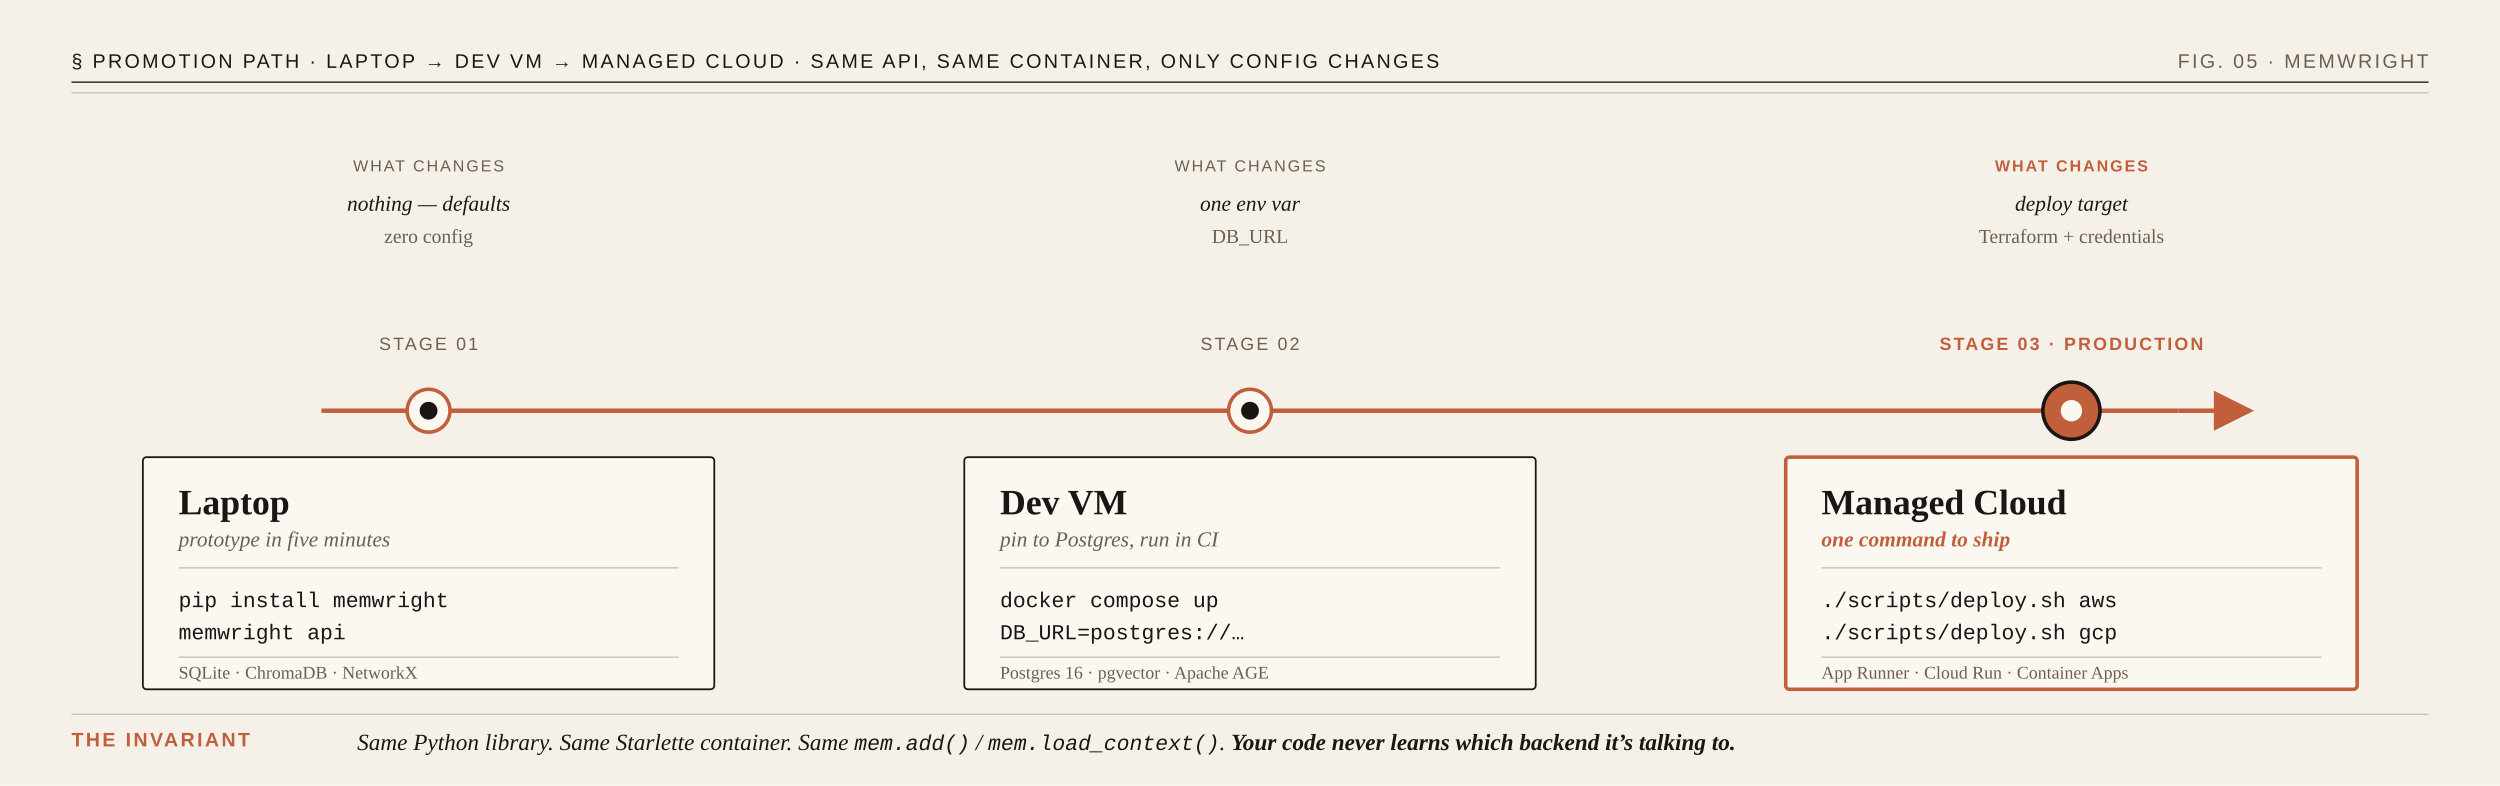
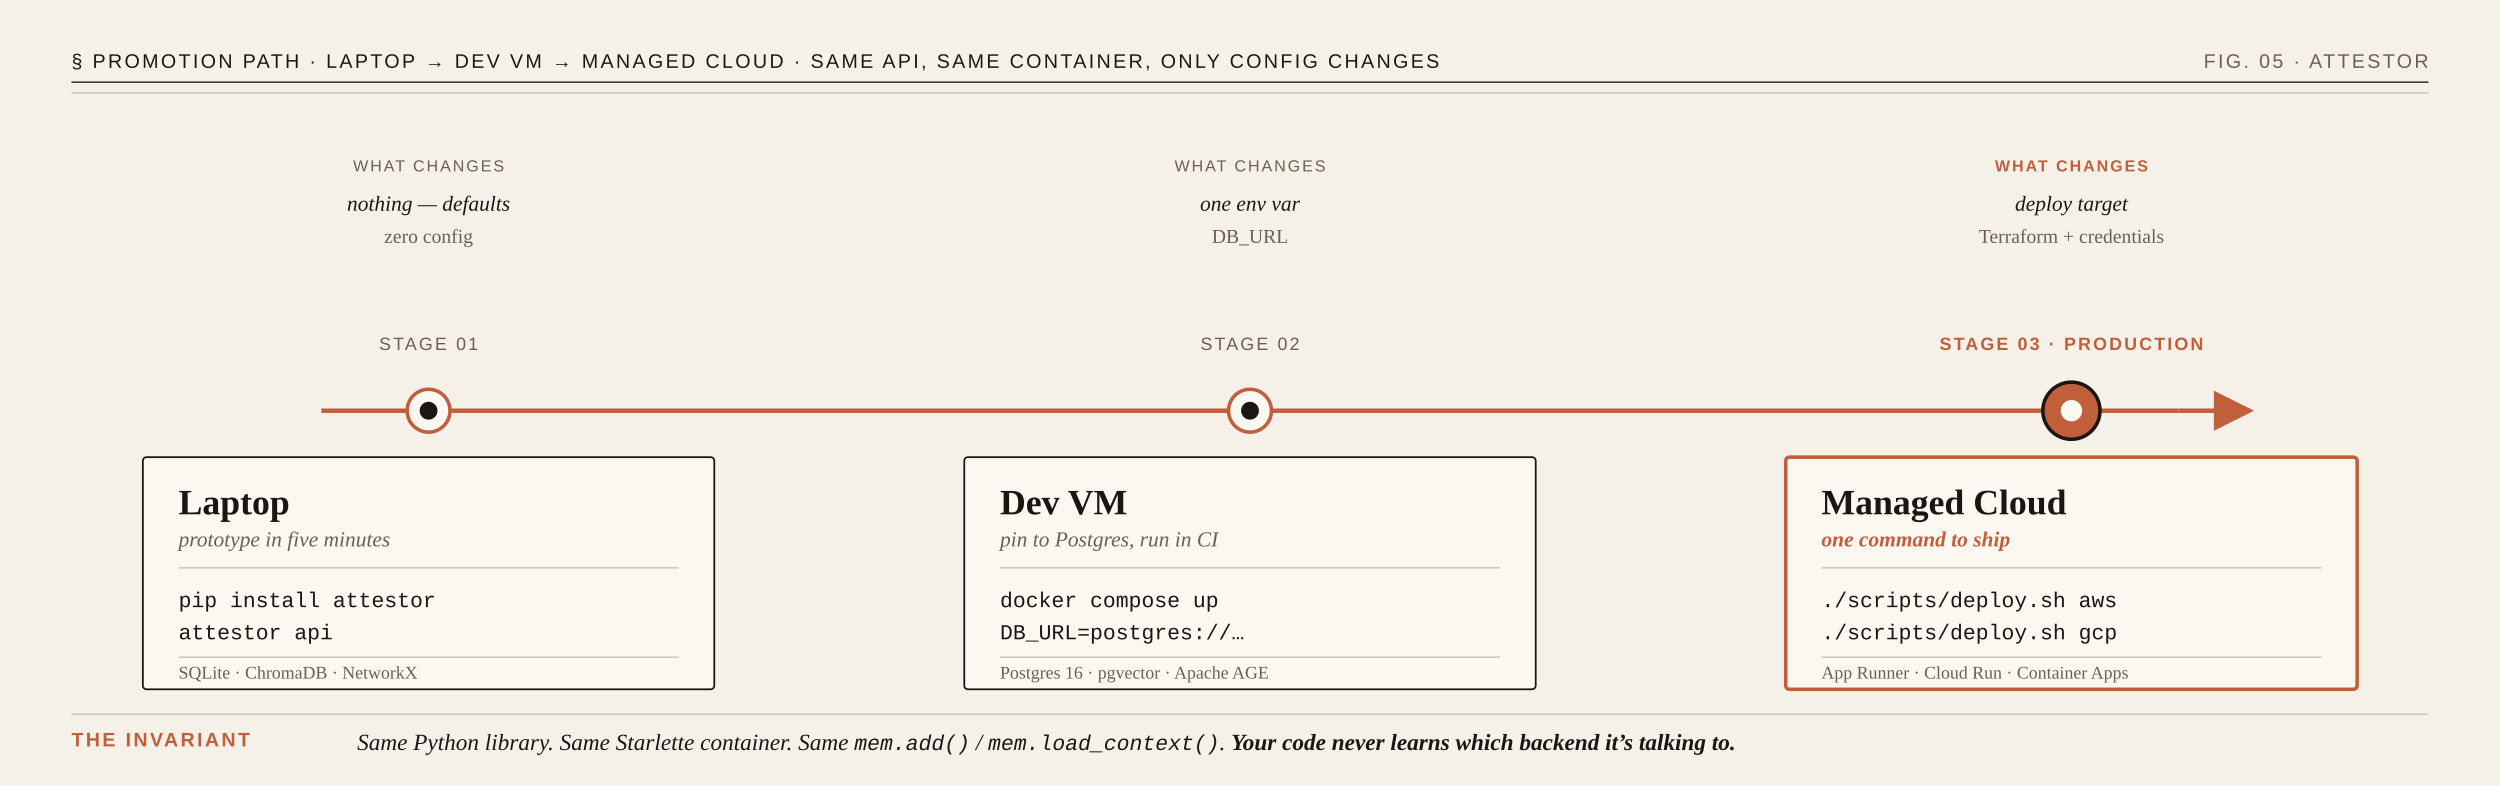
<svg xmlns="http://www.w3.org/2000/svg" viewBox="0 0 1400 440" font-family="Georgia, 'Times New Roman', serif">
  <defs>
    <marker id="parr" viewBox="0 0 10 10" refX="9" refY="5" markerWidth="9" markerHeight="9" orient="auto-start-reverse">
      <path d="M0,0 L10,5 L0,10 z" fill="#C15F3C" />
    </marker>
    <style>
      .bg     { fill: #F5F1E8; }
      .ink    { fill: #1A1614; }
      .muted  { fill: #6B5F4F; }
      .accent { fill: #C15F3C; }
      .paper  { fill: #FBF8F1; stroke: #1A1614; stroke-width: 1; }
      .lit    { fill: #FBF8F1; stroke: #C15F3C; stroke-width: 2; }
      .rail   { fill: #1A1614; }
      .rule   { stroke: #1A1614; stroke-width: 0.75; }
      .hair   { stroke: #C9C0B0; stroke-width: 0.75; }
      .track  { stroke: #C15F3C; stroke-width: 2.5; fill: none; }
      .sans   { font-family: 'Helvetica Neue', 'Arial', sans-serif; letter-spacing: 0.12em; }
      .mono   { font-family: 'Menlo', 'Consolas', 'Courier New', monospace; }
    </style>
  </defs>
  <rect class="bg" width="1400" height="440" />
  <line class="rule" x1="40" y1="46" x2="1360" y2="46" />
  <line class="hair" x1="40" y1="52" x2="1360" y2="52" />
  <text class="ink sans" x="40" y="38" font-size="11">§ PROMOTION PATH · LAPTOP → DEV VM → MANAGED CLOUD · SAME API, SAME CONTAINER, ONLY CONFIG CHANGES</text>
-   <text class="muted sans" x="1360" y="38" font-size="11" text-anchor="end">FIG. 05 · MEMWRIGHT</text>
+   <text class="muted sans" x="1360" y="38" font-size="11" text-anchor="end">FIG. 05 · ATTESTOR</text>
  <line class="track" x1="180" y1="230" x2="1220" y2="230" />
  <circle cx="240" cy="230" r="12" class="lit" />
  <circle cx="240" cy="230" r="5" class="rail" />
  <circle cx="700" cy="230" r="12" class="lit" />
  <circle cx="700" cy="230" r="5" class="rail" />
  <circle cx="1160" cy="230" r="16" fill="#C15F3C" stroke="#1A1614" stroke-width="2" />
  <circle cx="1160" cy="230" r="6" fill="#FBF8F1" />
  <line class="track" x1="1220" y1="230" x2="1260" y2="230" marker-end="url(#parr)" />
  <text class="muted sans" x="240" y="196" font-size="10" text-anchor="middle">STAGE 01</text>
  <text class="muted sans" x="700" y="196" font-size="10" text-anchor="middle">STAGE 02</text>
  <text class="accent sans" x="1160" y="196" font-size="10" text-anchor="middle" font-weight="700">STAGE 03 · PRODUCTION</text>
  <g transform="translate(80,256)">
    <rect class="paper" width="320" height="130" rx="2" />
    <text class="ink" x="20" y="32" font-size="20" font-weight="700">Laptop</text>
    <text class="muted" x="20" y="50" font-size="12" font-style="italic">prototype in five minutes</text>
    <line class="hair" x1="20" y1="62" x2="300" y2="62" />
-     <text class="ink mono" x="20" y="84" font-size="12">pip install memwright</text>
-     <text class="ink mono" x="20" y="102" font-size="12">memwright api</text>
+     <text class="ink mono" x="20" y="84" font-size="12">pip install attestor</text>
+     <text class="ink mono" x="20" y="102" font-size="12">attestor api</text>
    <line class="hair" x1="20" y1="112" x2="300" y2="112" />
    <text class="muted" x="20" y="124" font-size="10">SQLite · ChromaDB · NetworkX</text>
  </g>
  <g transform="translate(540,256)">
    <rect class="paper" width="320" height="130" rx="2" />
    <text class="ink" x="20" y="32" font-size="20" font-weight="700">Dev VM</text>
    <text class="muted" x="20" y="50" font-size="12" font-style="italic">pin to Postgres, run in CI</text>
    <line class="hair" x1="20" y1="62" x2="300" y2="62" />
    <text class="ink mono" x="20" y="84" font-size="12">docker compose up</text>
    <text class="ink mono" x="20" y="102" font-size="12">DB_URL=postgres://…</text>
    <line class="hair" x1="20" y1="112" x2="300" y2="112" />
    <text class="muted" x="20" y="124" font-size="10">Postgres 16 · pgvector · Apache AGE</text>
  </g>
  <g transform="translate(1000,256)">
    <rect class="lit" width="320" height="130" rx="2" />
    <text class="ink" x="20" y="32" font-size="20" font-weight="700">Managed Cloud</text>
    <text class="accent" x="20" y="50" font-size="12" font-style="italic" font-weight="700">one command to ship</text>
    <line class="hair" x1="20" y1="62" x2="300" y2="62" />
    <text class="ink mono" x="20" y="84" font-size="12">./scripts/deploy.sh aws</text>
    <text class="ink mono" x="20" y="102" font-size="12">./scripts/deploy.sh gcp</text>
    <line class="hair" x1="20" y1="112" x2="300" y2="112" />
    <text class="muted" x="20" y="124" font-size="10">App Runner · Cloud Run · Container Apps</text>
  </g>
  <text class="muted sans" x="240" y="96" font-size="9" text-anchor="middle">WHAT CHANGES</text>
  <text class="ink" x="240" y="118" font-size="12" text-anchor="middle" font-style="italic">nothing — defaults</text>
  <text class="muted" x="240" y="136" font-size="11" text-anchor="middle">zero config</text>
  <text class="muted sans" x="700" y="96" font-size="9" text-anchor="middle">WHAT CHANGES</text>
  <text class="ink" x="700" y="118" font-size="12" text-anchor="middle" font-style="italic">one env var</text>
  <text class="muted" x="700" y="136" font-size="11" text-anchor="middle">DB_URL</text>
  <text class="accent sans" x="1160" y="96" font-size="9" text-anchor="middle" font-weight="700">WHAT CHANGES</text>
  <text class="ink" x="1160" y="118" font-size="12" text-anchor="middle" font-style="italic">deploy target</text>
  <text class="muted" x="1160" y="136" font-size="11" text-anchor="middle">Terraform + credentials</text>
  <line class="hair" x1="40" y1="400" x2="1360" y2="400" />
  <text class="accent sans" x="40" y="418" font-size="11" font-weight="700">THE INVARIANT</text>
  <text class="ink" x="200" y="420" font-size="13" font-style="italic">Same Python library. Same Starlette container. Same <tspan class="mono" font-size="12">mem.add()</tspan> / <tspan class="mono" font-size="12">mem.load_context()</tspan>. <tspan font-weight="700">Your code never learns which backend it’s talking to.</tspan>
  </text>
</svg>
